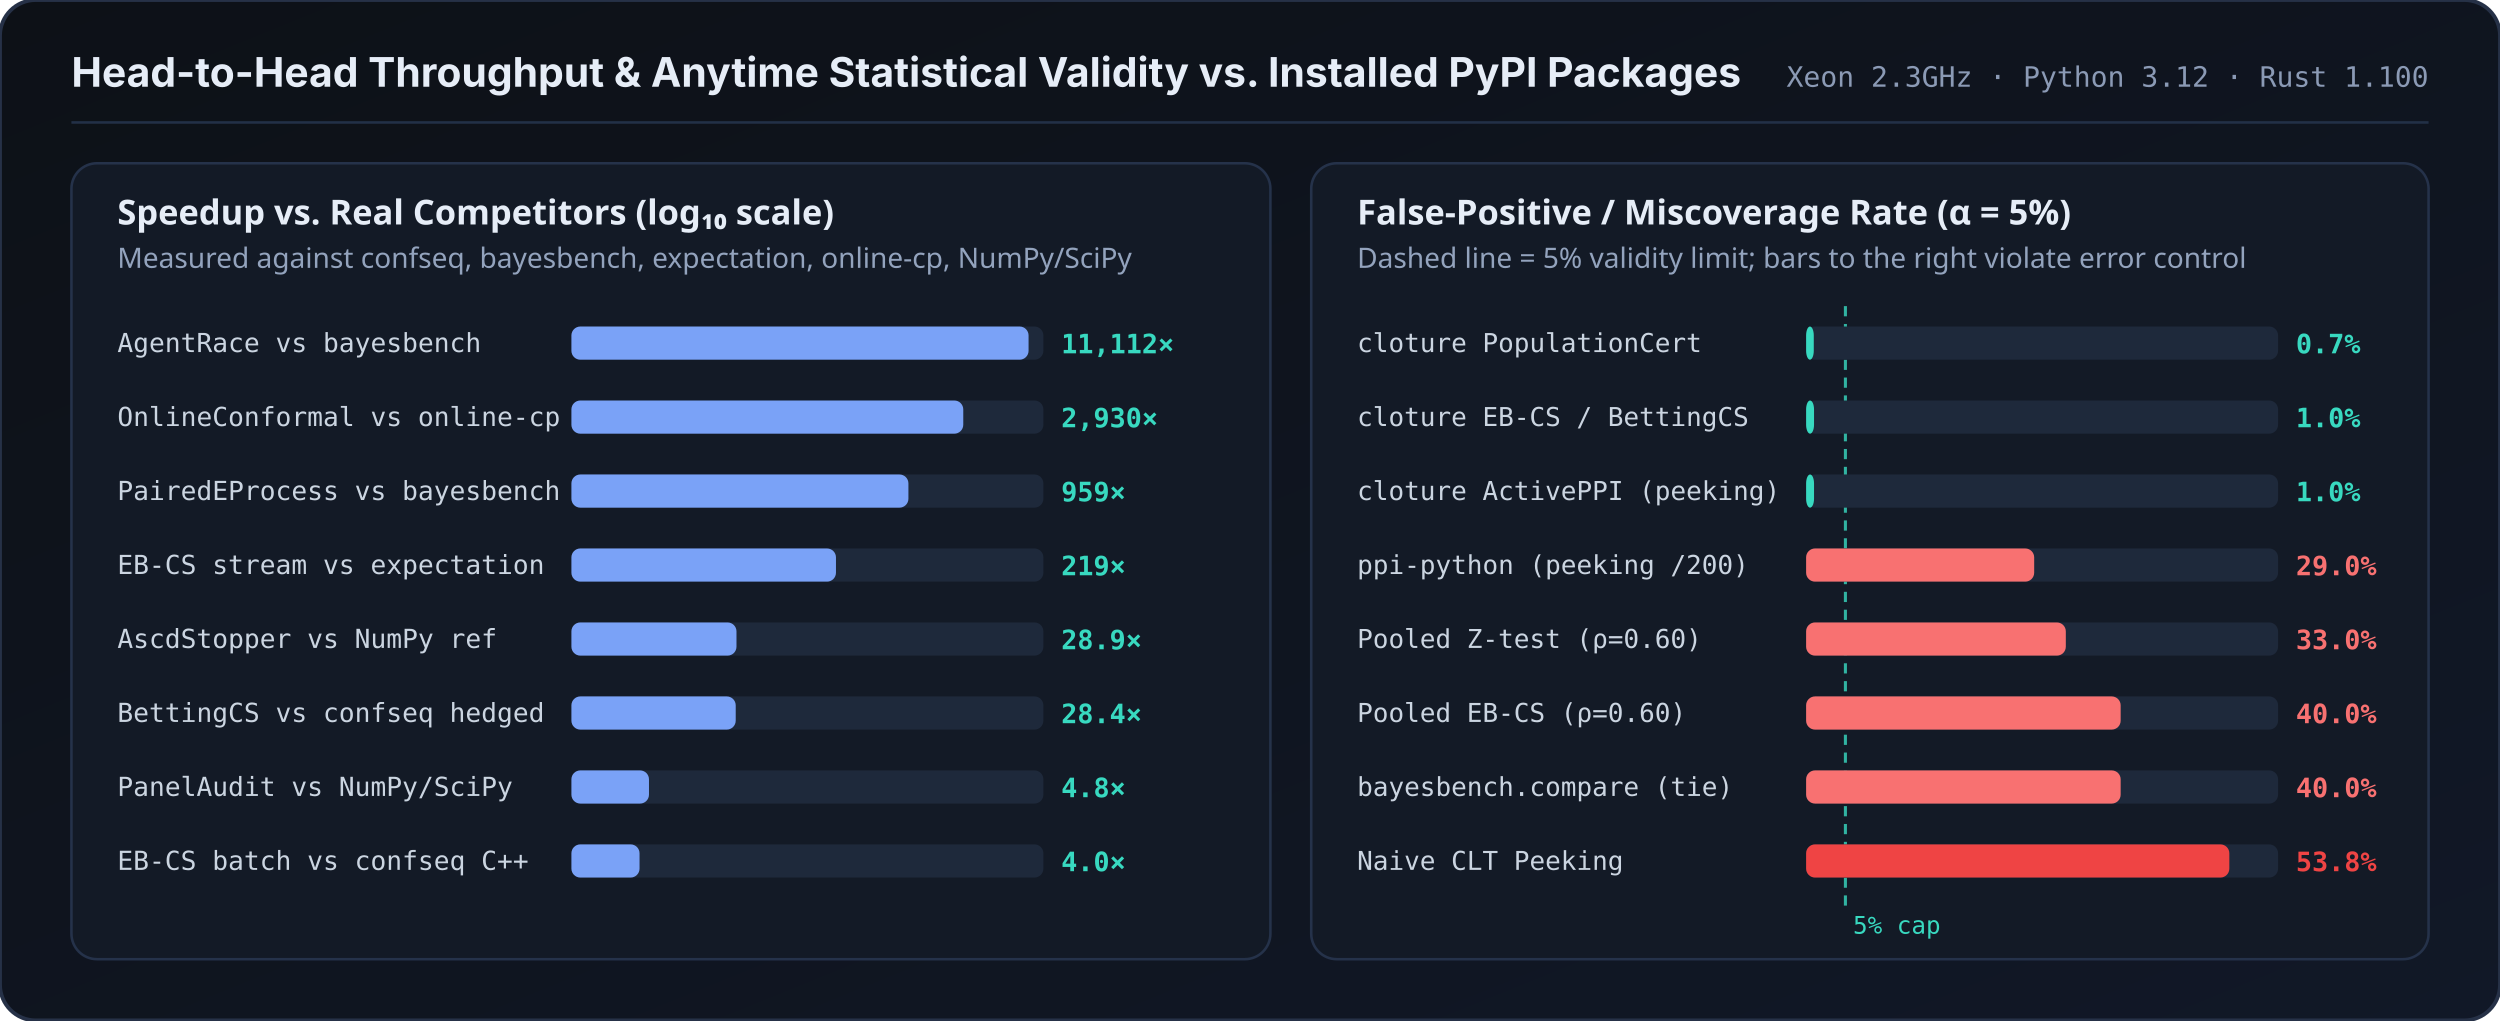
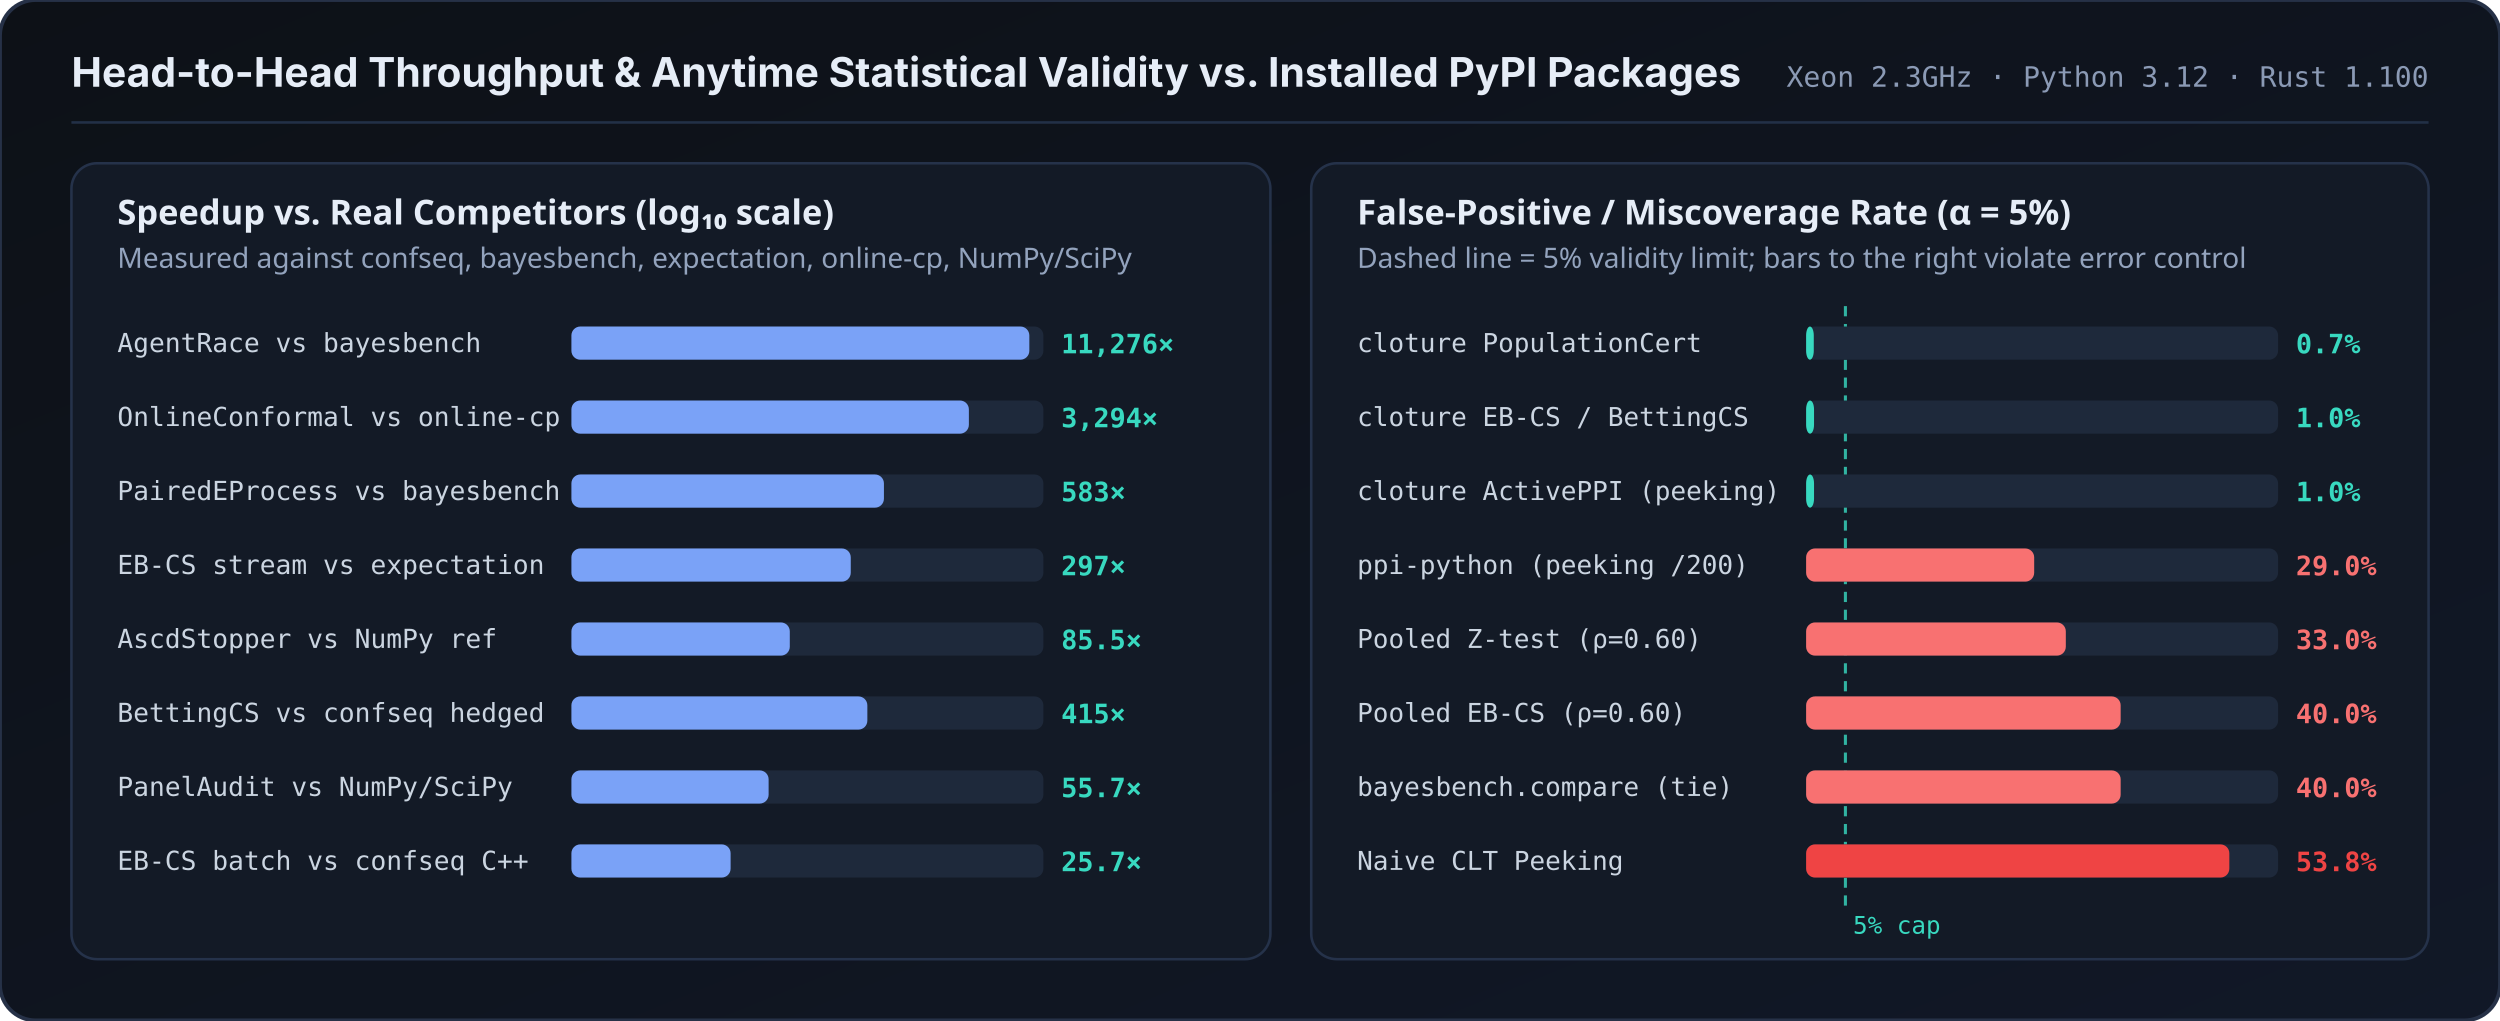
<svg xmlns="http://www.w3.org/2000/svg" viewBox="0 0 980 400" width="980" height="400" role="img" aria-label="cloture speedup vs PyPI libraries and anytime-valid Type-I error control chart">
  <defs>
    <linearGradient id="bg2" x1="0" y1="0" x2="1" y2="1">
      <stop offset="0%" stop-color="#0d1117" />
      <stop offset="100%" stop-color="#111827" />
    </linearGradient>
  </defs>
  <rect width="980" height="400" rx="14" fill="url(#bg2)" stroke="#263147" stroke-width="1.5" />
  <text x="28" y="34" fill="#e6edf7" font-family="ui-sans-serif,system-ui,-apple-system,sans-serif" font-size="16" font-weight="700">Head-to-Head Throughput &amp; Anytime Statistical Validity vs. Installed PyPI Packages</text>
  <text x="952" y="34" text-anchor="end" fill="#8b9ab5" font-family="ui-monospace,SFMono-Regular,Menlo,monospace" font-size="11">Xeon 2.3GHz · Python 3.12 · Rust 1.100</text>
  <line x1="28" y1="48" x2="952" y2="48" stroke="#223047" stroke-width="1" />
  <rect x="28" y="64" width="470" height="312" rx="10" fill="#131a26" stroke="#25324a" stroke-width="1" />
  <text x="46" y="88" fill="#e6edf7" font-family="ui-sans-serif,system-ui,sans-serif" font-size="13.5" font-weight="700">Speedup vs. Real Competitors (log₁₀ scale)</text>
  <text x="46" y="105" fill="#93a3bd" font-family="ui-sans-serif,system-ui,sans-serif" font-size="11">Measured against confseq, bayesbench, expectation, online-cp, NumPy/SciPy</text>
  <text x="46" y="138" fill="#cbd5e1" font-family="ui-monospace,SFMono-Regular,Menlo,monospace" font-size="10.3">AgentRace vs bayesbench</text>
  <rect x="224" y="128" width="185" height="13" rx="3.5" fill="#1e293b" />
-   <rect x="224" y="128" width="179.2" height="13" rx="3.5" fill="#7aa2f7" />
-   <text x="416" y="138.5" fill="#38d9c0" font-family="ui-monospace,SFMono-Regular,Menlo,monospace" font-size="10.5" font-weight="700">11,112×</text>
+   <rect x="224" y="128" width="179.5" height="13" rx="3.5" fill="#7aa2f7" />
+   <text x="416" y="138.5" fill="#38d9c0" font-family="ui-monospace,SFMono-Regular,Menlo,monospace" font-size="10.5" font-weight="700">11,276×</text>
  <text x="46" y="167" fill="#cbd5e1" font-family="ui-monospace,SFMono-Regular,Menlo,monospace" font-size="10.3">OnlineConformal vs online-cp</text>
  <rect x="224" y="157" width="185" height="13" rx="3.5" fill="#1e293b" />
-   <rect x="224" y="157" width="153.6" height="13" rx="3.5" fill="#7aa2f7" />
-   <text x="416" y="167.5" fill="#38d9c0" font-family="ui-monospace,SFMono-Regular,Menlo,monospace" font-size="10.5" font-weight="700">2,930×</text>
+   <rect x="224" y="157" width="155.8" height="13" rx="3.5" fill="#7aa2f7" />
+   <text x="416" y="167.5" fill="#38d9c0" font-family="ui-monospace,SFMono-Regular,Menlo,monospace" font-size="10.5" font-weight="700">3,294×</text>
  <text x="46" y="196" fill="#cbd5e1" font-family="ui-monospace,SFMono-Regular,Menlo,monospace" font-size="10.3">PairedEProcess vs bayesbench</text>
  <rect x="224" y="186" width="185" height="13" rx="3.5" fill="#1e293b" />
-   <rect x="224" y="186" width="132.1" height="13" rx="3.5" fill="#7aa2f7" />
-   <text x="416" y="196.5" fill="#38d9c0" font-family="ui-monospace,SFMono-Regular,Menlo,monospace" font-size="10.5" font-weight="700">959×</text>
+   <rect x="224" y="186" width="122.5" height="13" rx="3.5" fill="#7aa2f7" />
+   <text x="416" y="196.5" fill="#38d9c0" font-family="ui-monospace,SFMono-Regular,Menlo,monospace" font-size="10.5" font-weight="700">583×</text>
  <text x="46" y="225" fill="#cbd5e1" font-family="ui-monospace,SFMono-Regular,Menlo,monospace" font-size="10.3">EB-CS stream vs expectation</text>
  <rect x="224" y="215" width="185" height="13" rx="3.5" fill="#1e293b" />
-   <rect x="224" y="215" width="103.7" height="13" rx="3.5" fill="#7aa2f7" />
-   <text x="416" y="225.5" fill="#38d9c0" font-family="ui-monospace,SFMono-Regular,Menlo,monospace" font-size="10.5" font-weight="700">219×</text>
+   <rect x="224" y="215" width="109.5" height="13" rx="3.5" fill="#7aa2f7" />
+   <text x="416" y="225.5" fill="#38d9c0" font-family="ui-monospace,SFMono-Regular,Menlo,monospace" font-size="10.5" font-weight="700">297×</text>
  <text x="46" y="254" fill="#cbd5e1" font-family="ui-monospace,SFMono-Regular,Menlo,monospace" font-size="10.3">AscdStopper vs NumPy ref</text>
  <rect x="224" y="244" width="185" height="13" rx="3.5" fill="#1e293b" />
-   <rect x="224" y="244" width="64.7" height="13" rx="3.5" fill="#7aa2f7" />
-   <text x="416" y="254.5" fill="#38d9c0" font-family="ui-monospace,SFMono-Regular,Menlo,monospace" font-size="10.5" font-weight="700">28.9×</text>
+   <rect x="224" y="244" width="85.6" height="13" rx="3.5" fill="#7aa2f7" />
+   <text x="416" y="254.5" fill="#38d9c0" font-family="ui-monospace,SFMono-Regular,Menlo,monospace" font-size="10.5" font-weight="700">85.5×</text>
  <text x="46" y="283" fill="#cbd5e1" font-family="ui-monospace,SFMono-Regular,Menlo,monospace" font-size="10.3">BettingCS vs confseq hedged</text>
  <rect x="224" y="273" width="185" height="13" rx="3.5" fill="#1e293b" />
-   <rect x="224" y="273" width="64.4" height="13" rx="3.5" fill="#7aa2f7" />
-   <text x="416" y="283.5" fill="#38d9c0" font-family="ui-monospace,SFMono-Regular,Menlo,monospace" font-size="10.5" font-weight="700">28.4×</text>
+   <rect x="224" y="273" width="116.0" height="13" rx="3.5" fill="#7aa2f7" />
+   <text x="416" y="283.5" fill="#38d9c0" font-family="ui-monospace,SFMono-Regular,Menlo,monospace" font-size="10.5" font-weight="700">415×</text>
  <text x="46" y="312" fill="#cbd5e1" font-family="ui-monospace,SFMono-Regular,Menlo,monospace" font-size="10.3">PanelAudit vs NumPy/SciPy</text>
  <rect x="224" y="302" width="185" height="13" rx="3.5" fill="#1e293b" />
-   <rect x="224" y="302" width="30.4" height="13" rx="3.5" fill="#7aa2f7" />
-   <text x="416" y="312.5" fill="#38d9c0" font-family="ui-monospace,SFMono-Regular,Menlo,monospace" font-size="10.5" font-weight="700">4.8×</text>
+   <rect x="224" y="302" width="77.3" height="13" rx="3.5" fill="#7aa2f7" />
+   <text x="416" y="312.5" fill="#38d9c0" font-family="ui-monospace,SFMono-Regular,Menlo,monospace" font-size="10.5" font-weight="700">55.7×</text>
  <text x="46" y="341" fill="#cbd5e1" font-family="ui-monospace,SFMono-Regular,Menlo,monospace" font-size="10.3">EB-CS batch vs confseq C++</text>
  <rect x="224" y="331" width="185" height="13" rx="3.5" fill="#1e293b" />
-   <rect x="224" y="331" width="26.7" height="13" rx="3.5" fill="#7aa2f7" />
-   <text x="416" y="341.5" fill="#38d9c0" font-family="ui-monospace,SFMono-Regular,Menlo,monospace" font-size="10.5" font-weight="700">4.0×</text>
+   <rect x="224" y="331" width="62.4" height="13" rx="3.5" fill="#7aa2f7" />
+   <text x="416" y="341.5" fill="#38d9c0" font-family="ui-monospace,SFMono-Regular,Menlo,monospace" font-size="10.5" font-weight="700">25.7×</text>
  <rect x="514" y="64" width="438" height="312" rx="10" fill="#131a26" stroke="#25324a" stroke-width="1" />
  <text x="532" y="88" fill="#e6edf7" font-family="ui-sans-serif,system-ui,sans-serif" font-size="13.5" font-weight="700">False-Positive / Miscoverage Rate (α = 5%)</text>
  <text x="532" y="105" fill="#93a3bd" font-family="ui-sans-serif,system-ui,sans-serif" font-size="11">Dashed line = 5% validity limit; bars to the right violate error control</text>
  <line x1="723.4" y1="120" x2="723.4" y2="356" stroke="#38d9c0" stroke-width="1.2" stroke-dasharray="4,3" opacity="0.8" />
  <text x="726.4" y="366" fill="#38d9c0" font-family="ui-monospace,SFMono-Regular,Menlo,monospace" font-size="9.5">5% cap</text>
  <text x="532" y="138" fill="#cbd5e1" font-family="ui-monospace,SFMono-Regular,Menlo,monospace" font-size="10.2">cloture PopulationCert</text>
  <rect x="708" y="128" width="185" height="13" rx="3.5" fill="#1e293b" />
  <rect x="708" y="128" width="3.0" height="13" rx="3.5" fill="#38d9c0" />
  <text x="900" y="138.5" fill="#38d9c0" font-family="ui-monospace,SFMono-Regular,Menlo,monospace" font-size="10.5" font-weight="700">0.7%</text>
  <text x="532" y="167" fill="#cbd5e1" font-family="ui-monospace,SFMono-Regular,Menlo,monospace" font-size="10.2">cloture EB-CS / BettingCS</text>
  <rect x="708" y="157" width="185" height="13" rx="3.5" fill="#1e293b" />
  <rect x="708" y="157" width="3.1" height="13" rx="3.5" fill="#38d9c0" />
  <text x="900" y="167.5" fill="#38d9c0" font-family="ui-monospace,SFMono-Regular,Menlo,monospace" font-size="10.5" font-weight="700">1.0%</text>
  <text x="532" y="196" fill="#cbd5e1" font-family="ui-monospace,SFMono-Regular,Menlo,monospace" font-size="10.2">cloture ActivePPI (peeking)</text>
  <rect x="708" y="186" width="185" height="13" rx="3.5" fill="#1e293b" />
  <rect x="708" y="186" width="3.1" height="13" rx="3.5" fill="#38d9c0" />
  <text x="900" y="196.5" fill="#38d9c0" font-family="ui-monospace,SFMono-Regular,Menlo,monospace" font-size="10.5" font-weight="700">1.0%</text>
  <text x="532" y="225" fill="#cbd5e1" font-family="ui-monospace,SFMono-Regular,Menlo,monospace" font-size="10.2">ppi-python (peeking /200)</text>
  <rect x="708" y="215" width="185" height="13" rx="3.5" fill="#1e293b" />
  <rect x="708" y="215" width="89.4" height="13" rx="3.5" fill="#f87171" />
  <text x="900" y="225.5" fill="#f87171" font-family="ui-monospace,SFMono-Regular,Menlo,monospace" font-size="10.5" font-weight="700">29.0%</text>
  <text x="532" y="254" fill="#cbd5e1" font-family="ui-monospace,SFMono-Regular,Menlo,monospace" font-size="10.2">Pooled Z-test (ρ=0.60)</text>
  <rect x="708" y="244" width="185" height="13" rx="3.5" fill="#1e293b" />
  <rect x="708" y="244" width="101.8" height="13" rx="3.5" fill="#f87171" />
  <text x="900" y="254.5" fill="#f87171" font-family="ui-monospace,SFMono-Regular,Menlo,monospace" font-size="10.5" font-weight="700">33.0%</text>
  <text x="532" y="283" fill="#cbd5e1" font-family="ui-monospace,SFMono-Regular,Menlo,monospace" font-size="10.2">Pooled EB-CS (ρ=0.60)</text>
  <rect x="708" y="273" width="185" height="13" rx="3.5" fill="#1e293b" />
  <rect x="708" y="273" width="123.3" height="13" rx="3.5" fill="#f87171" />
  <text x="900" y="283.5" fill="#f87171" font-family="ui-monospace,SFMono-Regular,Menlo,monospace" font-size="10.5" font-weight="700">40.0%</text>
  <text x="532" y="312" fill="#cbd5e1" font-family="ui-monospace,SFMono-Regular,Menlo,monospace" font-size="10.2">bayesbench.compare (tie)</text>
  <rect x="708" y="302" width="185" height="13" rx="3.5" fill="#1e293b" />
  <rect x="708" y="302" width="123.3" height="13" rx="3.5" fill="#f87171" />
  <text x="900" y="312.5" fill="#f87171" font-family="ui-monospace,SFMono-Regular,Menlo,monospace" font-size="10.5" font-weight="700">40.0%</text>
  <text x="532" y="341" fill="#cbd5e1" font-family="ui-monospace,SFMono-Regular,Menlo,monospace" font-size="10.2">Naive CLT Peeking</text>
  <rect x="708" y="331" width="185" height="13" rx="3.5" fill="#1e293b" />
  <rect x="708" y="331" width="165.9" height="13" rx="3.5" fill="#ef4444" />
  <text x="900" y="341.5" fill="#ef4444" font-family="ui-monospace,SFMono-Regular,Menlo,monospace" font-size="10.5" font-weight="700">53.8%</text>
</svg>
